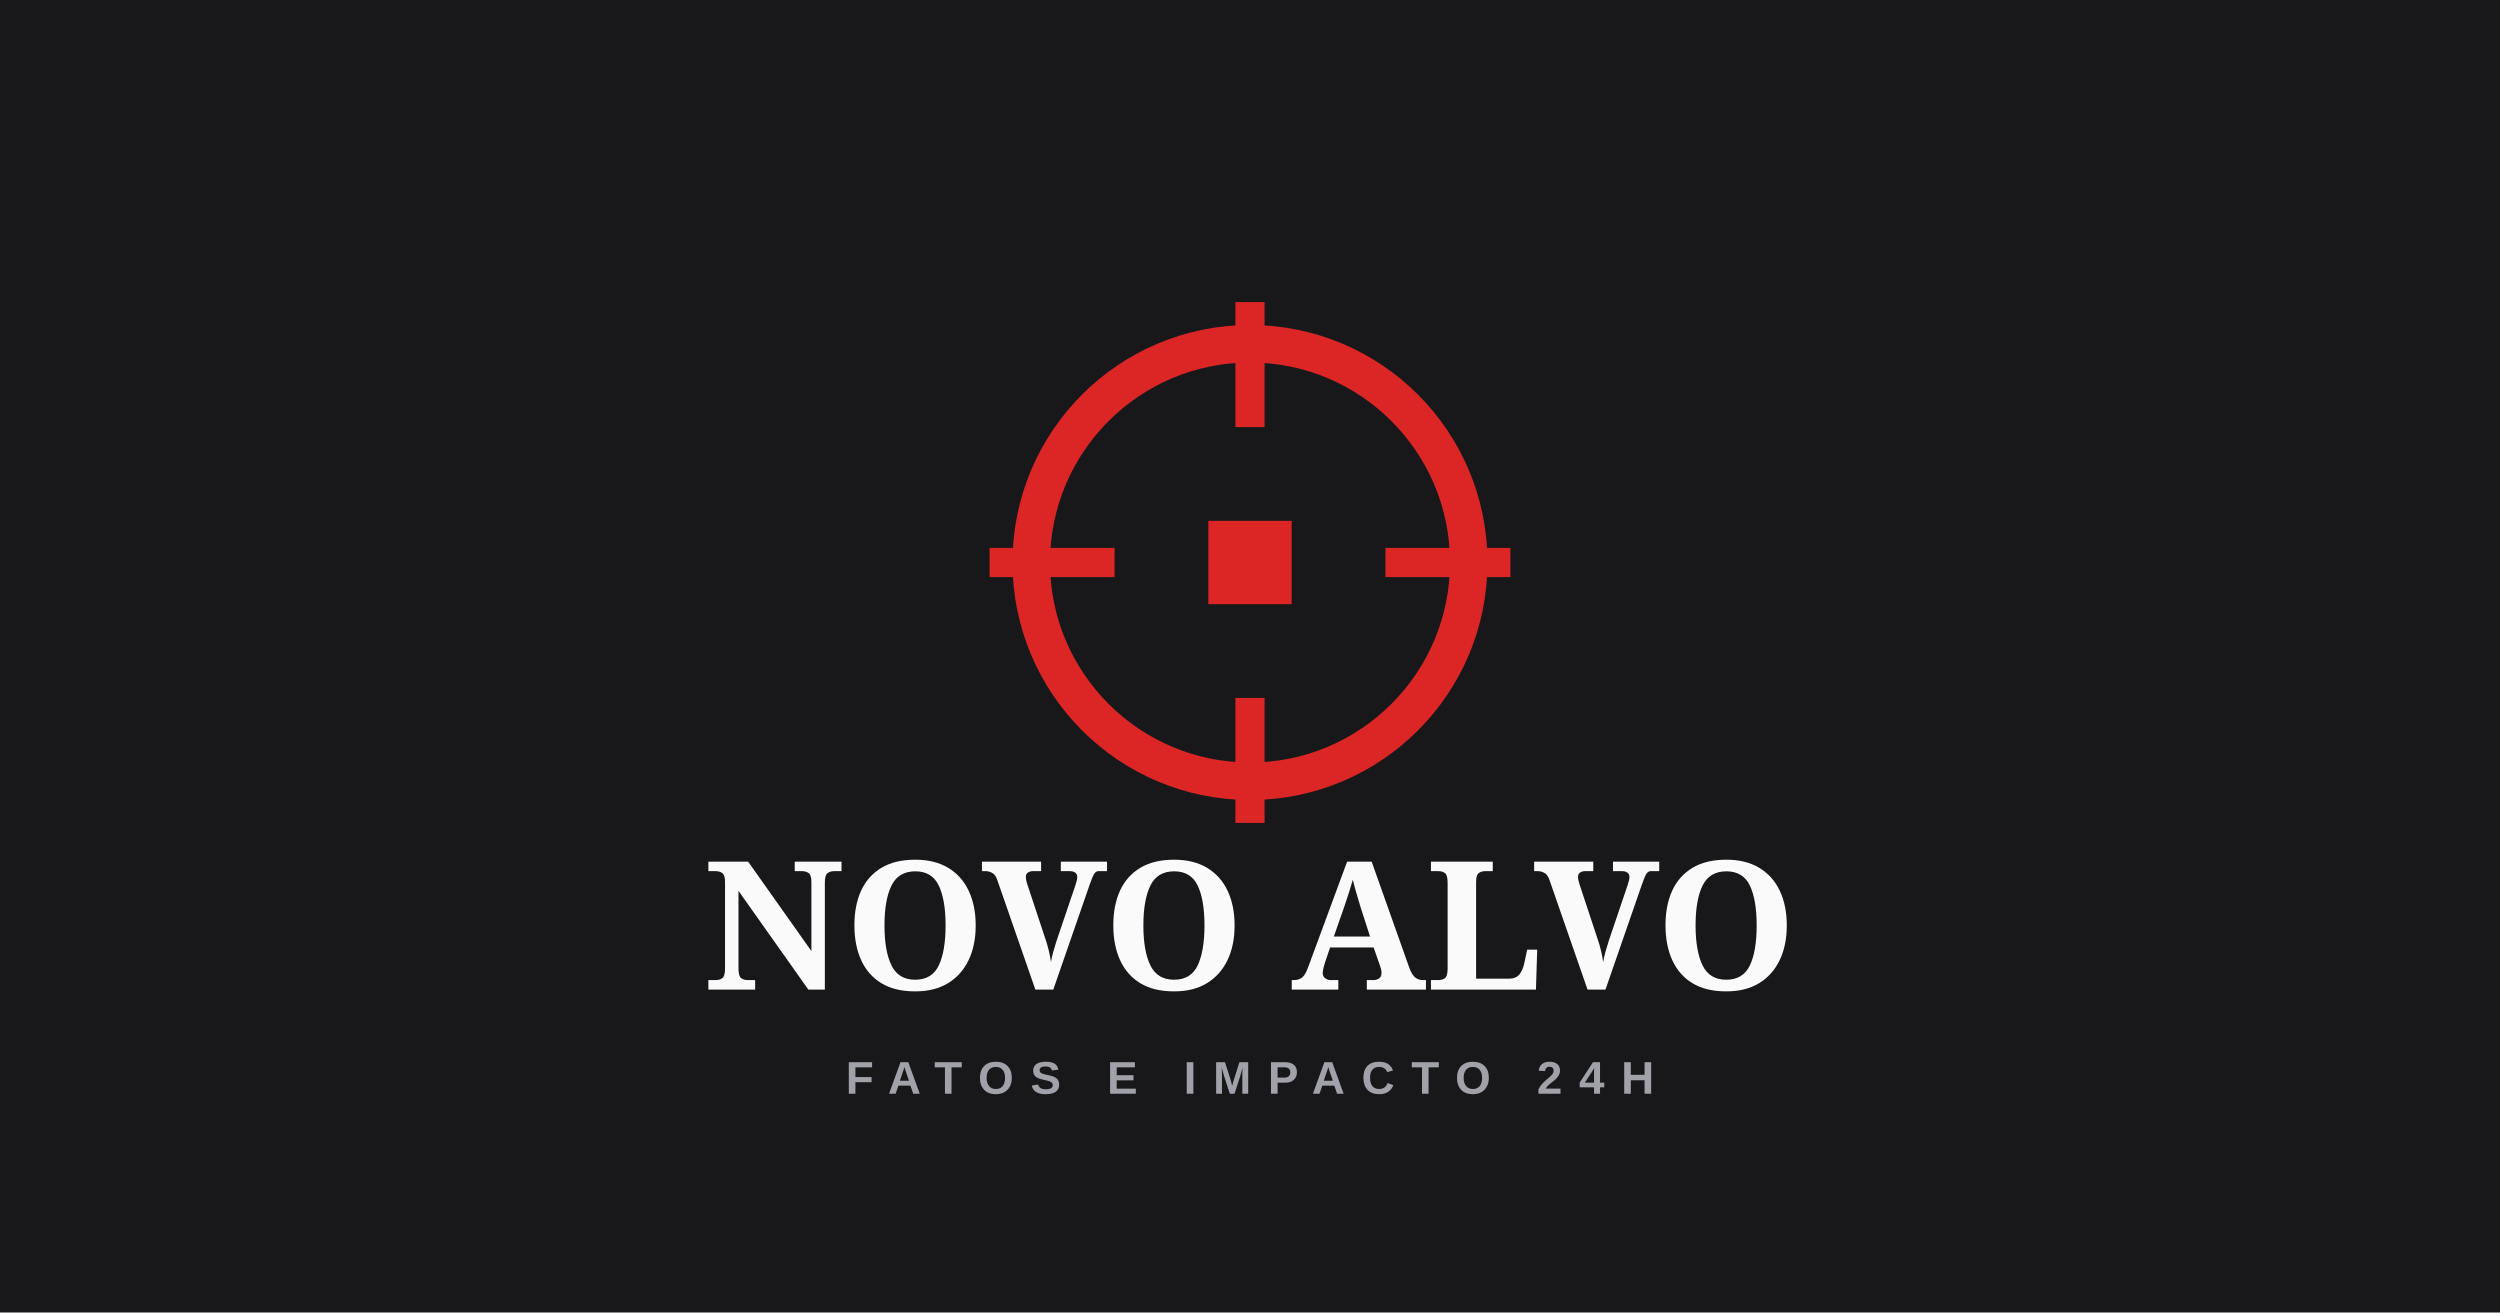
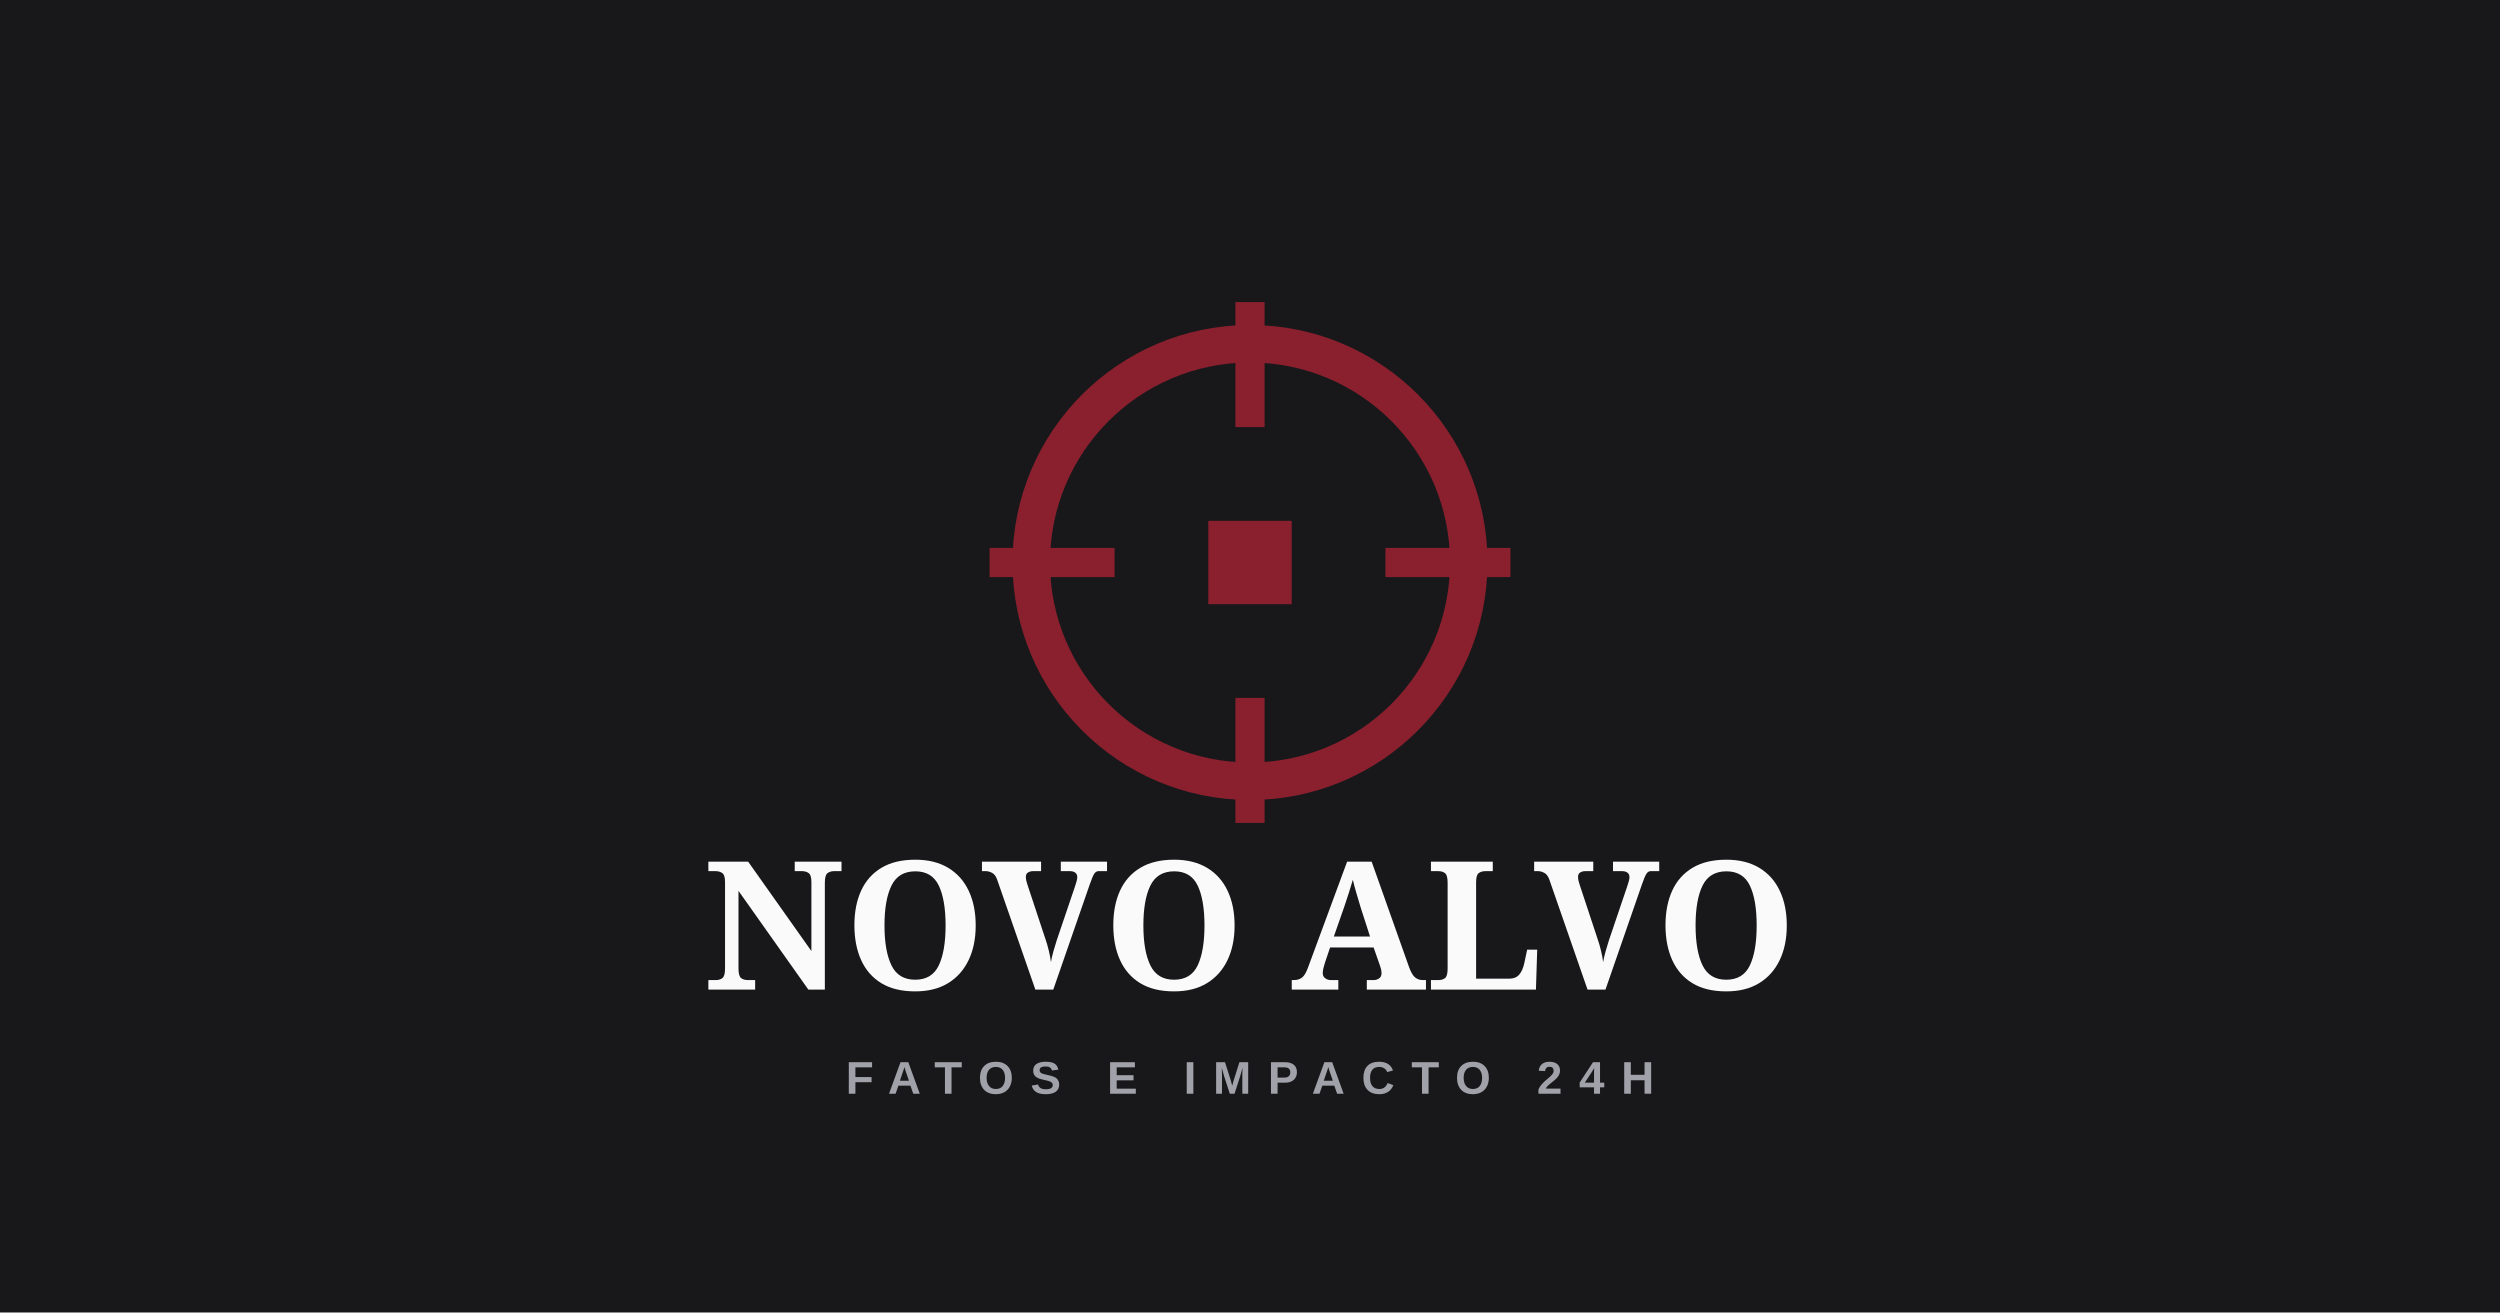
<svg xmlns="http://www.w3.org/2000/svg" width="1200" height="630" viewBox="0 0 1200 630">
  <rect width="1200" height="630" fill="#18181b" />
-   <circle cx="600" cy="270" r="105" fill="none" stroke="#dc2626" stroke-width="18" />
-   <line x1="600" y1="145" x2="600" y2="205" stroke="#dc2626" stroke-width="14" />
-   <line x1="600" y1="335" x2="600" y2="395" stroke="#dc2626" stroke-width="14" />
-   <line x1="475" y1="270" x2="535" y2="270" stroke="#dc2626" stroke-width="14" />
-   <line x1="665" y1="270" x2="725" y2="270" stroke="#dc2626" stroke-width="14" />
-   <rect x="580" y="250" width="40" height="40" fill="#dc2626" />
+   <circle cx="600" cy="270" r="105" fill="none" stroke="#8A1F2D" stroke-width="18" />
+   <line x1="600" y1="145" x2="600" y2="205" stroke="#8A1F2D" stroke-width="14" />
+   <line x1="600" y1="335" x2="600" y2="395" stroke="#8A1F2D" stroke-width="14" />
+   <line x1="475" y1="270" x2="535" y2="270" stroke="#8A1F2D" stroke-width="14" />
+   <line x1="665" y1="270" x2="725" y2="270" stroke="#8A1F2D" stroke-width="14" />
+   <rect x="580" y="250" width="40" height="40" fill="#8A1F2D" />
  <text x="600" y="475" text-anchor="middle" fill="#fafafa" font-family="Georgia, serif" font-size="86" font-weight="900">NOVO ALVO</text>
  <text x="600" y="525" text-anchor="middle" fill="#a1a1aa" font-family="Arial, sans-serif" font-size="22" font-weight="900" letter-spacing="8">FATOS E IMPACTO 24H</text>
</svg>
